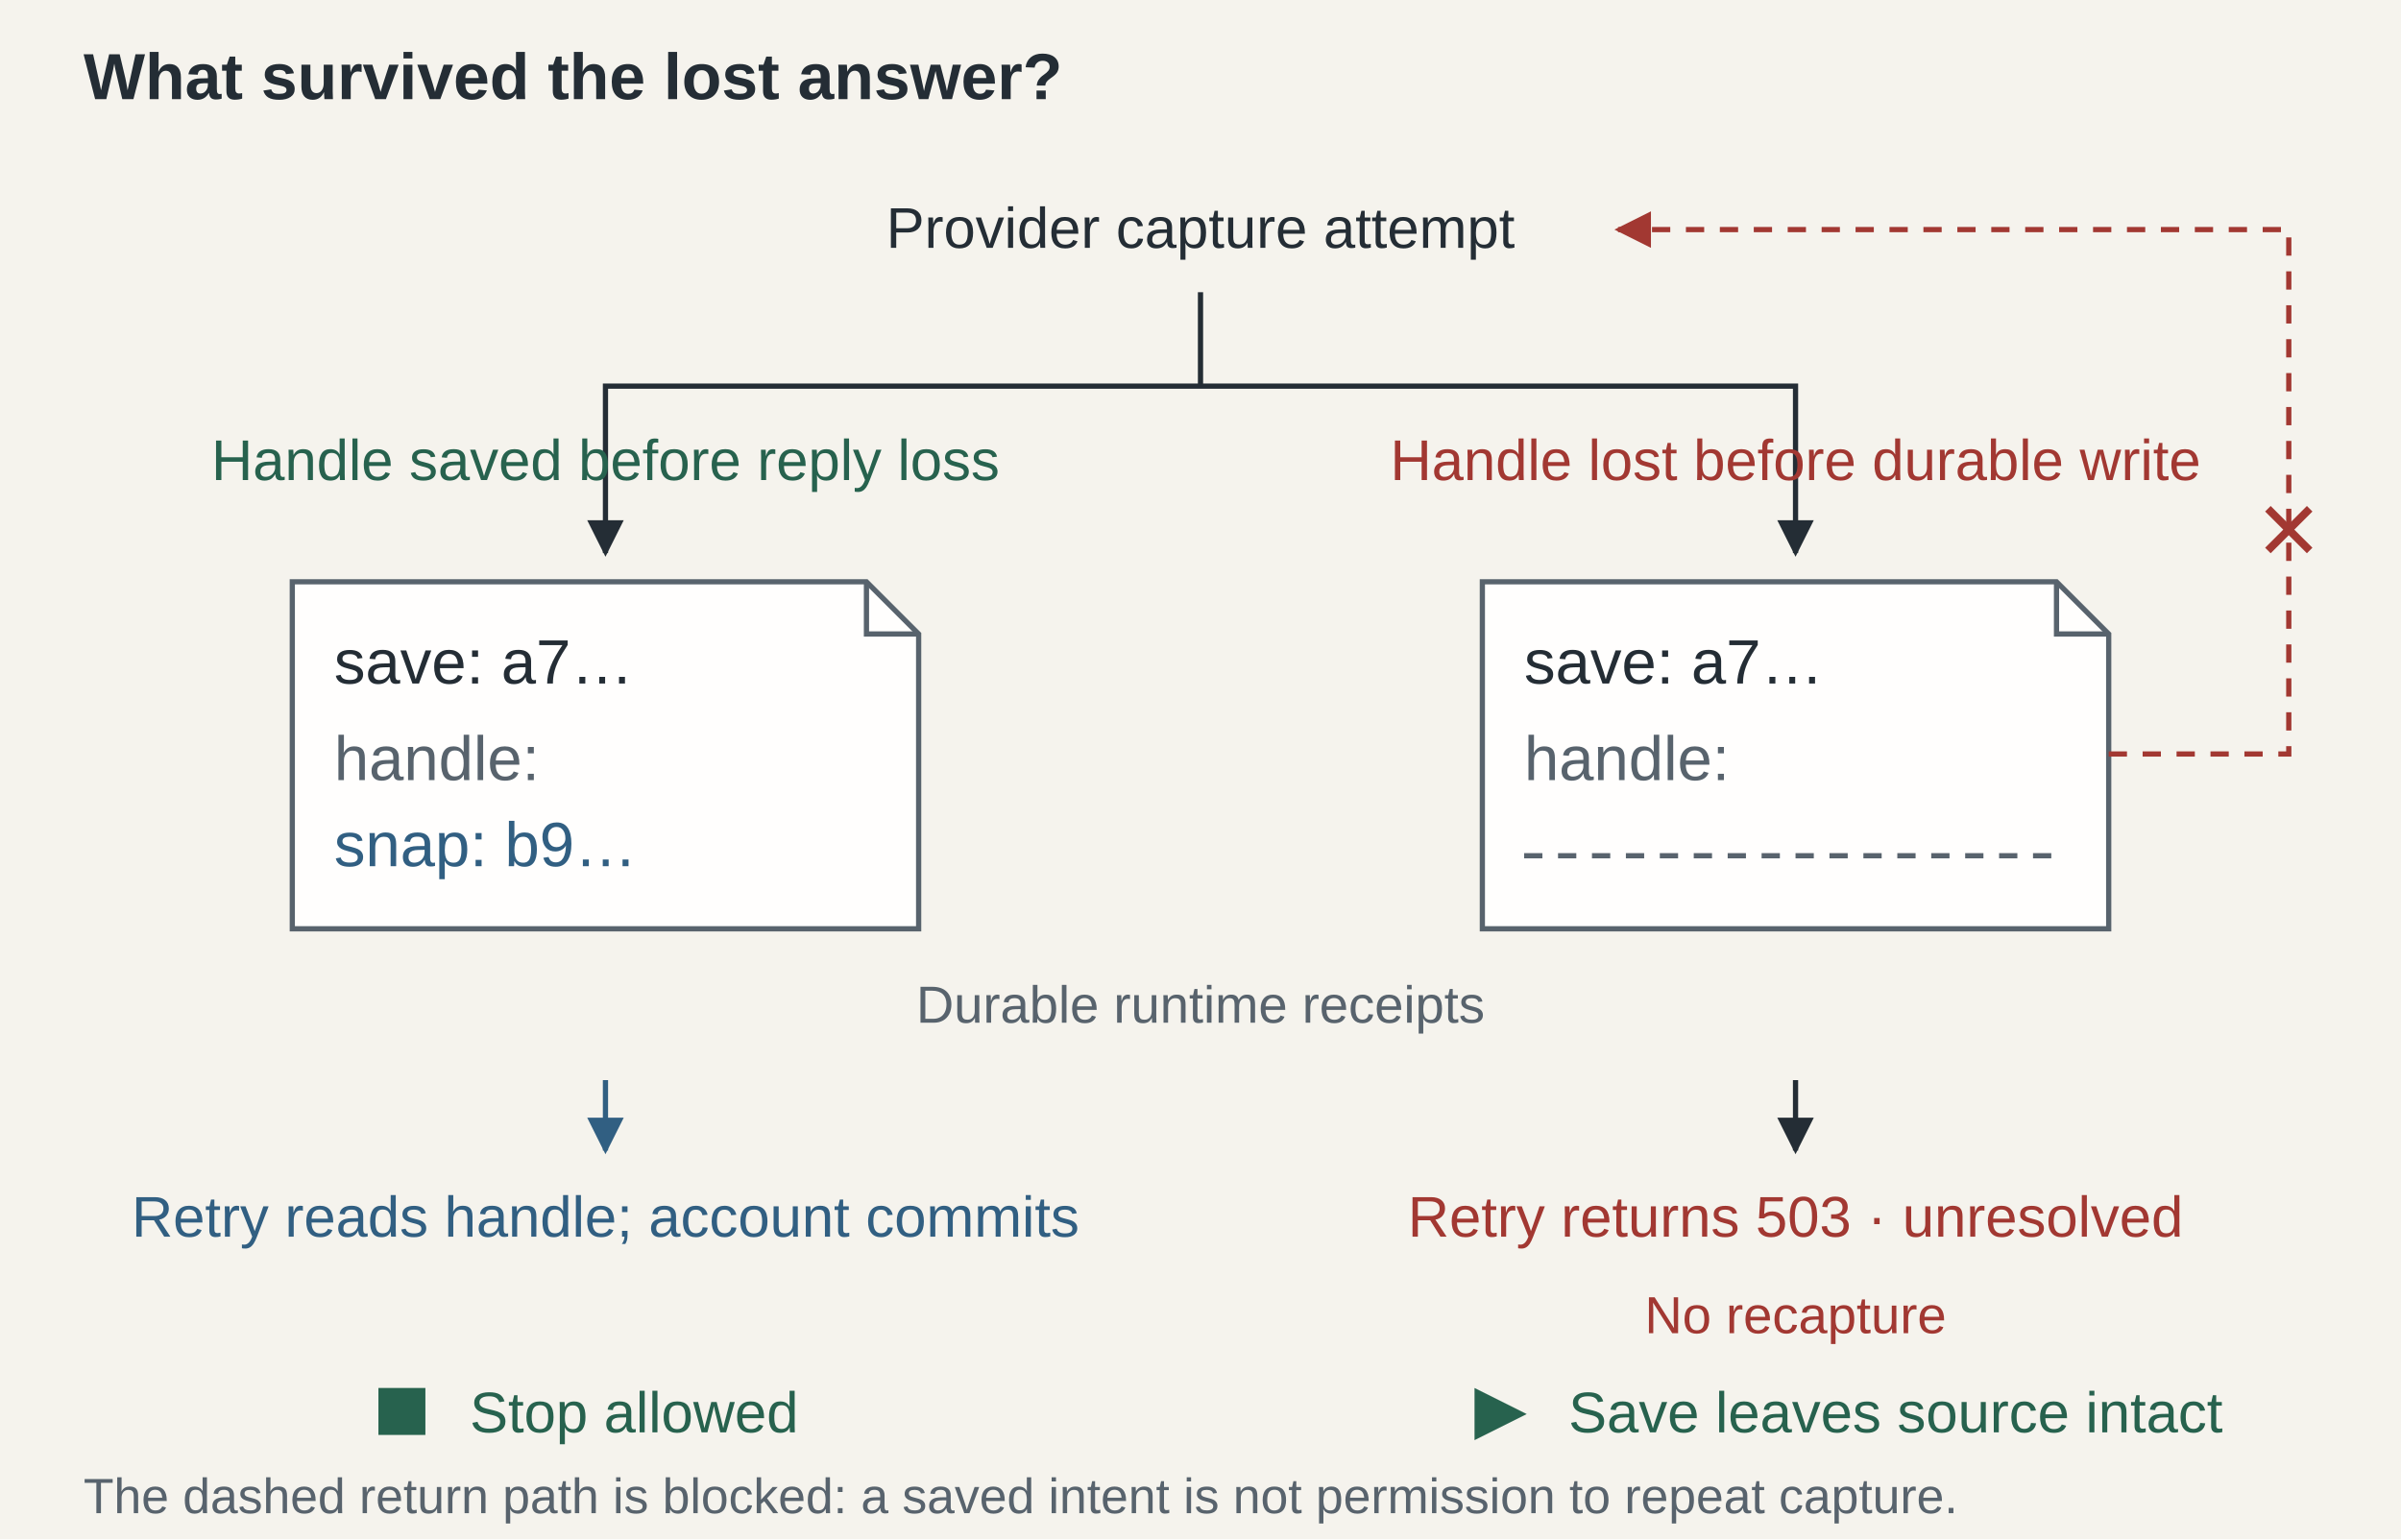
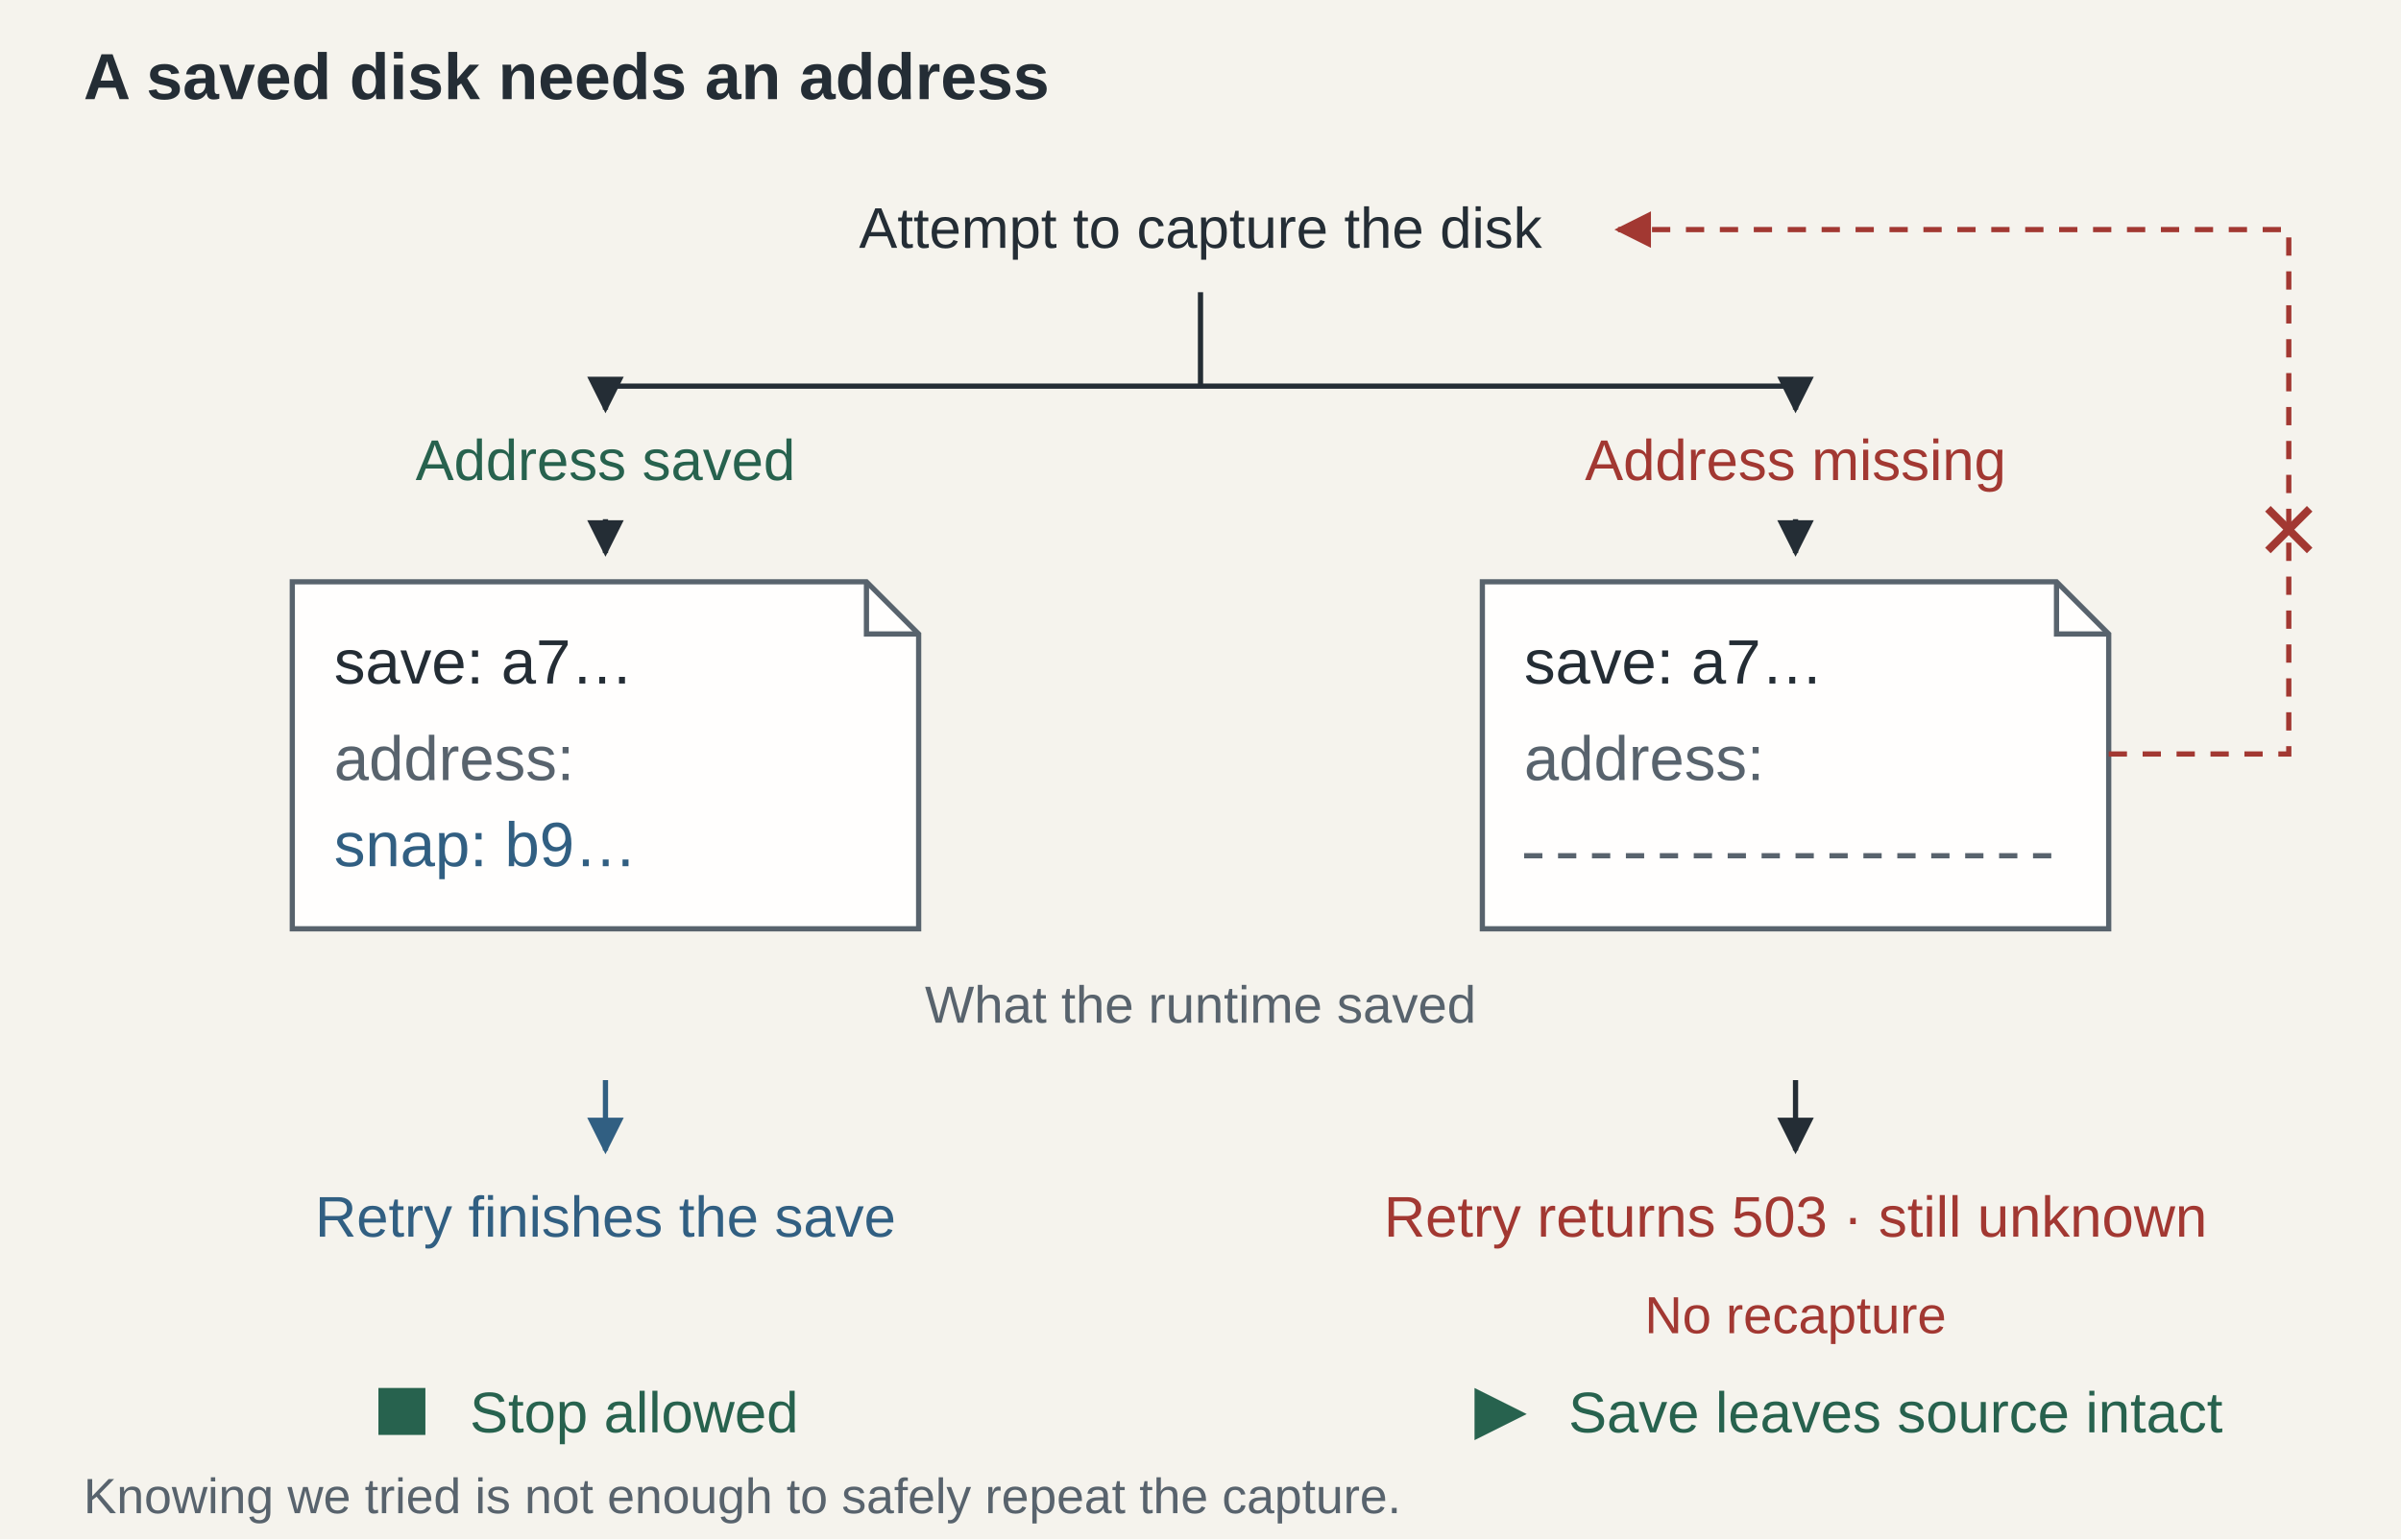
<svg xmlns="http://www.w3.org/2000/svg" width="920" height="590" viewBox="0 0 920 590" role="img" aria-labelledby="title desc">
  <defs>
    <marker id="ink" viewBox="0 0 10 10" refX="9" refY="5" markerWidth="7" markerHeight="7" orient="auto-start-reverse">
      <path d="M 0 0 L 10 5 L 0 10 z" fill="#242d35" />
    </marker>
    <marker id="blue" viewBox="0 0 10 10" refX="9" refY="5" markerWidth="7" markerHeight="7" orient="auto-start-reverse">
      <path d="M 0 0 L 10 5 L 0 10 z" fill="#315f82" />
    </marker>
    <marker id="red" viewBox="0 0 10 10" refX="9" refY="5" markerWidth="7" markerHeight="7" orient="auto-start-reverse">
      <path d="M 0 0 L 10 5 L 0 10 z" fill="#a23832" />
    </marker>
    <marker id="muted" viewBox="0 0 10 10" refX="9" refY="5" markerWidth="7" markerHeight="7" orient="auto-start-reverse">
      <path d="M 0 0 L 10 5 L 0 10 z" fill="#58636d" />
    </marker>
  </defs>
  <rect width="920" height="590" fill="#f5f3ed" />
-   <text x="32" y="38" fill="#242d35" font-family="Arial, Helvetica, sans-serif" font-size="25" font-weight="600" text-anchor="start">What survived the lost answer?</text>
-   <text x="460" y="95" fill="#242d35" font-family="Arial, Helvetica, sans-serif" font-size="22" font-weight="400" text-anchor="middle">Provider capture attempt</text>
+   <text x="32" y="38" fill="#242d35" font-family="Arial, Helvetica, sans-serif" font-size="25" font-weight="600" text-anchor="start">A saved disk needs an address</text>
+   <text x="460" y="95" fill="#242d35" font-family="Arial, Helvetica, sans-serif" font-size="22" font-weight="400" text-anchor="middle">Attempt to capture the disk</text>
  <path d="M460 112 V148" fill="none" stroke="#242d35" stroke-width="2" />
-   <path d="M460 148 H232 V212" fill="none" stroke="#242d35" stroke-width="2" marker-end="url(#ink)" />
-   <path d="M460 148 H688 V212" fill="none" stroke="#242d35" stroke-width="2" marker-end="url(#ink)" />
-   <text x="232" y="184" fill="#27624e" font-family="Arial, Helvetica, sans-serif" font-size="22" font-weight="400" text-anchor="middle">Handle saved before reply loss</text>
-   <text x="688" y="184" fill="#a23832" font-family="Arial, Helvetica, sans-serif" font-size="22" font-weight="400" text-anchor="middle">Handle lost before durable write</text>
+   <path d="M460 148 H232 V157" fill="none" stroke="#242d35" stroke-width="2" marker-end="url(#ink)" />
+   <path d="M460 148 H688 V157" fill="none" stroke="#242d35" stroke-width="2" marker-end="url(#ink)" />
+   <text x="232" y="184" fill="#27624e" font-family="Arial, Helvetica, sans-serif" font-size="22" font-weight="400" text-anchor="middle">Address saved</text>
+   <text x="688" y="184" fill="#a23832" font-family="Arial, Helvetica, sans-serif" font-size="22" font-weight="400" text-anchor="middle">Address missing</text>
+   <path d="M232 199 V212" fill="none" stroke="#242d35" stroke-width="2" marker-end="url(#ink)" />
+   <path d="M688 199 V212" fill="none" stroke="#242d35" stroke-width="2" marker-end="url(#ink)" />
  <path d="M112 223 H332 l20 20 V356 H112 Z" fill="#fffefd" stroke="#58636d" stroke-width="2" />
  <path d="M332 223 v20 h20" fill="none" stroke="#58636d" stroke-width="2" />
  <text x="128" y="262" fill="#242d35" font-family="Arial, Helvetica, sans-serif" font-size="24" font-weight="400" text-anchor="start">save: a7…</text>
-   <text x="128" y="299" fill="#58636d" font-family="Arial, Helvetica, sans-serif" font-size="24" font-weight="400" text-anchor="start">handle:</text>
+   <text x="128" y="299" fill="#58636d" font-family="Arial, Helvetica, sans-serif" font-size="24" font-weight="400" text-anchor="start">address:</text>
  <text x="128" y="332" fill="#315f82" font-family="Arial, Helvetica, sans-serif" font-size="24" font-weight="400" text-anchor="start">snap: b9…</text>
  <path d="M568 223 H788 l20 20 V356 H568 Z" fill="#fffefd" stroke="#58636d" stroke-width="2" />
  <path d="M788 223 v20 h20" fill="none" stroke="#58636d" stroke-width="2" />
  <text x="584" y="262" fill="#242d35" font-family="Arial, Helvetica, sans-serif" font-size="24" font-weight="400" text-anchor="start">save: a7…</text>
-   <text x="584" y="299" fill="#58636d" font-family="Arial, Helvetica, sans-serif" font-size="24" font-weight="400" text-anchor="start">handle:</text>
+   <text x="584" y="299" fill="#58636d" font-family="Arial, Helvetica, sans-serif" font-size="24" font-weight="400" text-anchor="start">address:</text>
  <path d="M584 328 h208" fill="none" stroke="#58636d" stroke-width="2" stroke-dasharray="7 6" />
-   <text x="460" y="392" fill="#58636d" font-family="Arial, Helvetica, sans-serif" font-size="20" font-weight="400" text-anchor="middle">Durable runtime receipts</text>
+   <text x="460" y="392" fill="#58636d" font-family="Arial, Helvetica, sans-serif" font-size="20" font-weight="400" text-anchor="middle">What the runtime saved</text>
  <path d="M232 414 V441" fill="none" stroke="#315f82" stroke-width="2" marker-end="url(#blue)" />
  <path d="M688 414 V441" fill="none" stroke="#242d35" stroke-width="2" marker-end="url(#ink)" />
-   <text x="232" y="474" fill="#315f82" font-family="Arial, Helvetica, sans-serif" font-size="22" font-weight="400" text-anchor="middle">Retry reads handle; account commits</text>
-   <text x="688" y="474" fill="#a23832" font-family="Arial, Helvetica, sans-serif" font-size="22" font-weight="400" text-anchor="middle">Retry returns 503 · unresolved</text>
+   <text x="232" y="474" fill="#315f82" font-family="Arial, Helvetica, sans-serif" font-size="22" font-weight="400" text-anchor="middle">Retry finishes the save</text>
+   <text x="688" y="474" fill="#a23832" font-family="Arial, Helvetica, sans-serif" font-size="22" font-weight="400" text-anchor="middle">Retry returns 503 · still unknown</text>
  <path d="M808 289 H877 V88 H620" fill="none" stroke="#a23832" stroke-width="2" stroke-dasharray="7 6" marker-end="url(#red)" />
  <path d="M869 195 L885 211 M869 211 L885 195" fill="none" stroke="#a23832" stroke-width="3" />
  <text x="688" y="511" fill="#a23832" font-family="Arial, Helvetica, sans-serif" font-size="20" font-weight="400" text-anchor="middle">No recapture</text>
  <rect x="145" y="532" width="18" height="18" rx="0" fill="#27624e" stroke="none" stroke-width="2" />
  <text x="180" y="549" fill="#27624e" font-family="Arial, Helvetica, sans-serif" font-size="22" font-weight="400" text-anchor="start">Stop allowed</text>
  <path d="M565 532 l20 10 l-20 10 Z" fill="#27624e" />
  <text x="601" y="549" fill="#27624e" font-family="Arial, Helvetica, sans-serif" font-size="22" font-weight="400" text-anchor="start">Save leaves source intact</text>
-   <text x="32" y="580" fill="#58636d" font-family="Arial, Helvetica, sans-serif" font-size="19" font-weight="400" text-anchor="start">The dashed return path is blocked: a saved intent is not permission to repeat capture.</text>
+   <text x="32" y="580" fill="#58636d" font-family="Arial, Helvetica, sans-serif" font-size="19" font-weight="400" text-anchor="start">Knowing we tried is not enough to safely repeat the capture.</text>
</svg>
